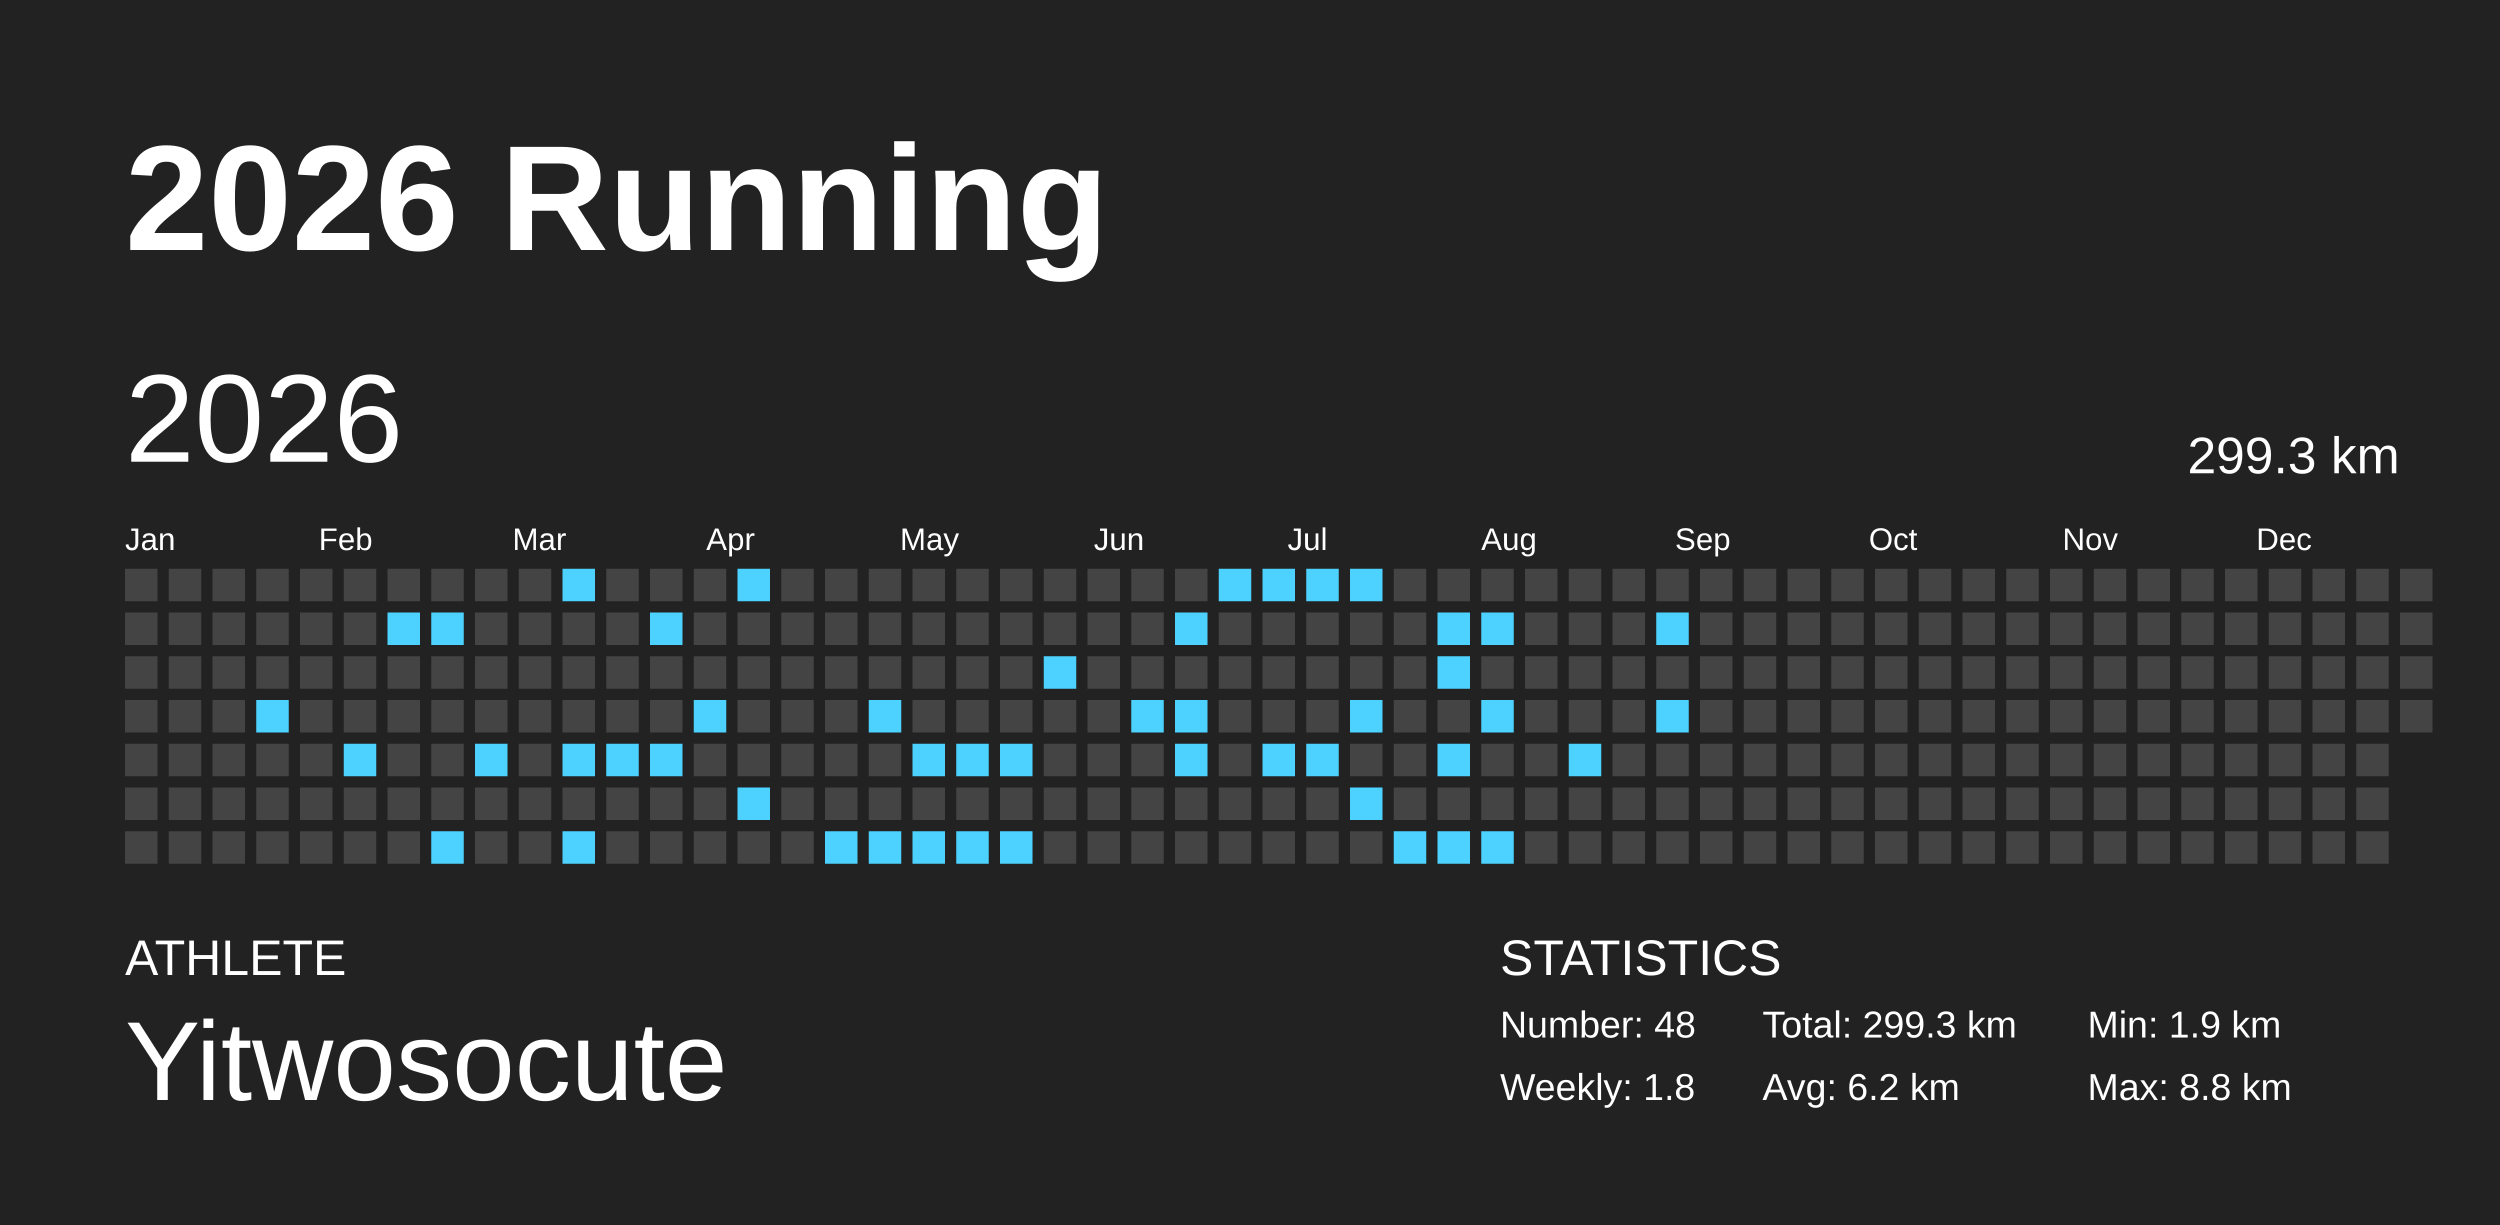
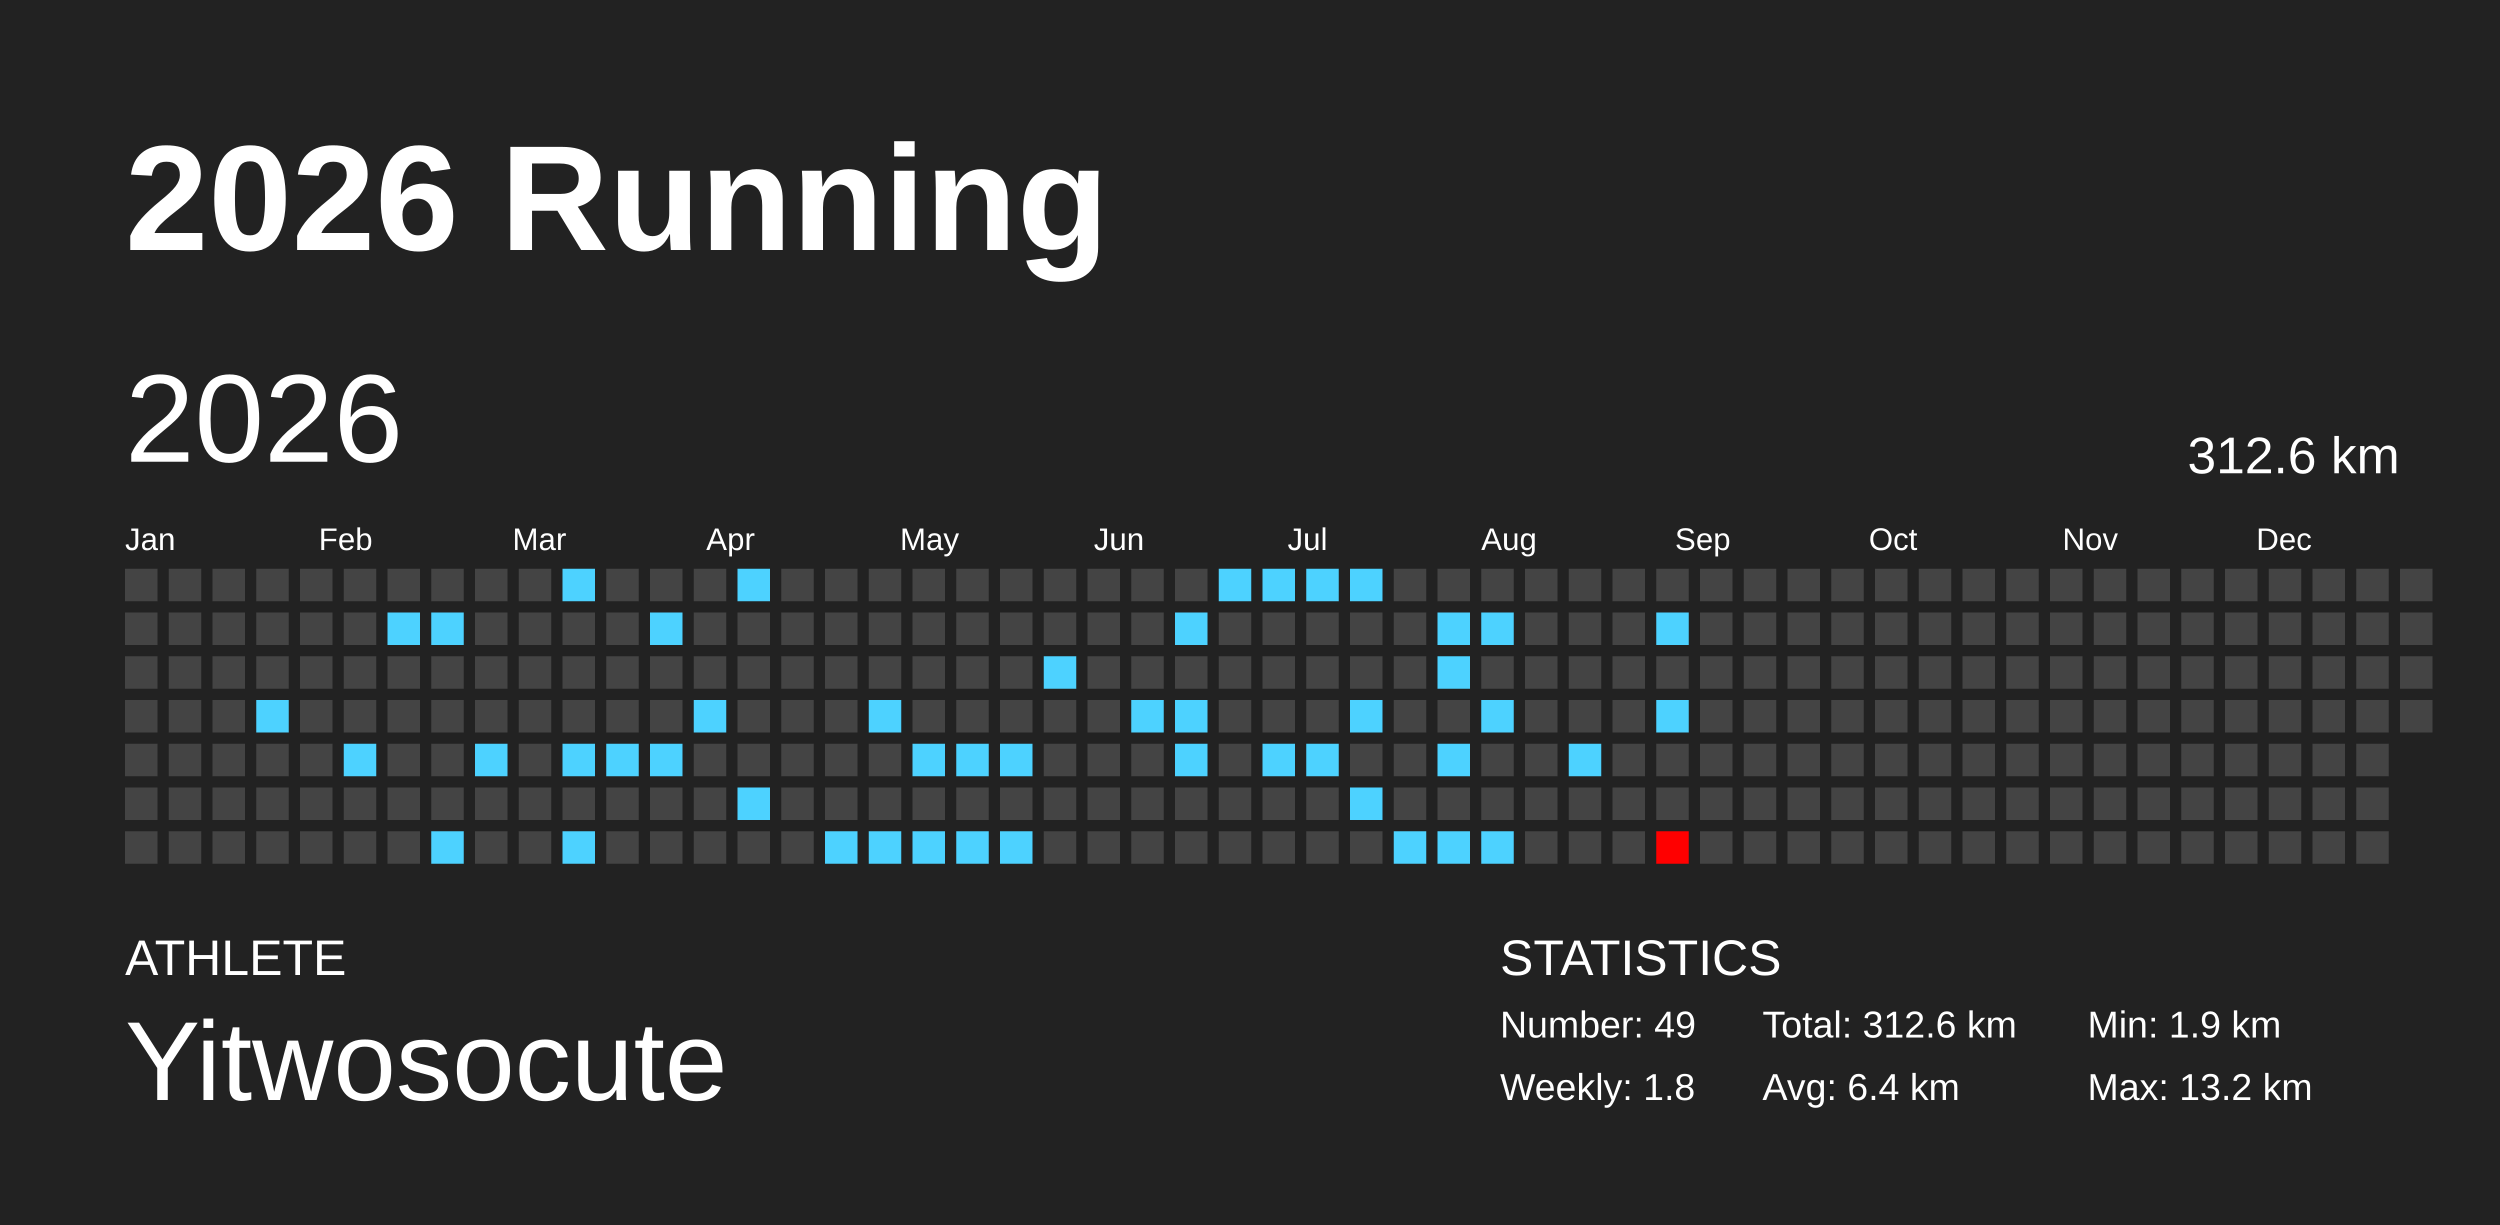
<svg xmlns="http://www.w3.org/2000/svg" baseProfile="full" height="98mm" version="1.1" viewBox="0,0,200,98" width="200mm">
  <defs />
  <rect fill="#222222" height="98" width="200" x="0" y="0" />
  <text fill="#FFFFFF" style="font-size:12px; font-family:Arial; font-weight:bold;" x="10" y="20">2026 Running</text>
  <text fill="#FFFFFF" style="font-size:4px; font-family:Arial" x="10" y="78">ATHLETE</text>
  <text fill="#FFFFFF" style="font-size:9px; font-family:Arial" x="10" y="88">Yitwosocute</text>
  <text fill="#FFFFFF" style="font-size:4px; font-family:Arial" x="120" y="78">STATISTICS</text>
-   <text fill="#FFFFFF" style="font-size:3px; font-family:Arial" x="120" y="83">Number: 48</text>
+   <text fill="#FFFFFF" style="font-size:3px; font-family:Arial" x="120" y="83">Number: 49</text>
  <text fill="#FFFFFF" style="font-size:3px; font-family:Arial" x="120" y="88">Weekly: 1.8</text>
-   <text fill="#FFFFFF" style="font-size:3px; font-family:Arial" x="141" y="83">Total: 299.3 km</text>
-   <text fill="#FFFFFF" style="font-size:3px; font-family:Arial" x="141" y="88">Avg: 6.2 km</text>
+   <text fill="#FFFFFF" style="font-size:3px; font-family:Arial" x="141" y="83">Total: 312.6 km</text>
+   <text fill="#FFFFFF" style="font-size:3px; font-family:Arial" x="141" y="88">Avg: 6.4 km</text>
  <text fill="#FFFFFF" style="font-size:3px; font-family:Arial" x="167" y="83">Min: 1.9 km</text>
-   <text fill="#FFFFFF" style="font-size:3px; font-family:Arial" x="167" y="88">Max: 8.8 km</text>
+   <text fill="#FFFFFF" style="font-size:3px; font-family:Arial" x="167" y="88">Max: 13.2 km</text>
  <text dominant-baseline="hanging" fill="#FFFFFF" style="font-size:10.0px; font-family:Arial;" x="10" y="30">2026</text>
-   <text dominant-baseline="hanging" fill="#FFFFFF" style="font-size:4.125px; font-family:Arial;" x="175" y="35">299.3 km</text>
+   <text dominant-baseline="hanging" fill="#FFFFFF" style="font-size:4.125px; font-family:Arial;" x="175" y="35">312.6 km</text>
  <text fill="#FFFFFF" style="font-size:2.5px; font-family:Arial" x="10.0" y="44">Jan</text>
  <text fill="#FFFFFF" style="font-size:2.5px; font-family:Arial" x="25.5" y="44">Feb</text>
  <text fill="#FFFFFF" style="font-size:2.5px; font-family:Arial" x="41.0" y="44">Mar</text>
  <text fill="#FFFFFF" style="font-size:2.5px; font-family:Arial" x="56.5" y="44">Apr</text>
  <text fill="#FFFFFF" style="font-size:2.5px; font-family:Arial" x="72.0" y="44">May</text>
  <text fill="#FFFFFF" style="font-size:2.5px; font-family:Arial" x="87.5" y="44">Jun</text>
  <text fill="#FFFFFF" style="font-size:2.5px; font-family:Arial" x="103.0" y="44">Jul</text>
  <text fill="#FFFFFF" style="font-size:2.5px; font-family:Arial" x="118.5" y="44">Aug</text>
  <text fill="#FFFFFF" style="font-size:2.5px; font-family:Arial" x="134.0" y="44">Sep</text>
  <text fill="#FFFFFF" style="font-size:2.5px; font-family:Arial" x="149.5" y="44">Oct</text>
  <text fill="#FFFFFF" style="font-size:2.5px; font-family:Arial" x="165.0" y="44">Nov</text>
  <text fill="#FFFFFF" style="font-size:2.5px; font-family:Arial" x="180.5" y="44">Dec</text>
  <rect fill="#444444" height="2.6" width="2.6" x="10.0" y="45.5" />
  <rect fill="#444444" height="2.6" width="2.6" x="10.0" y="49.0" />
  <rect fill="#444444" height="2.6" width="2.6" x="10.0" y="52.5" />
  <rect fill="#444444" height="2.6" width="2.6" x="10.0" y="56.0" />
  <rect fill="#444444" height="2.6" width="2.6" x="10.0" y="59.5" />
  <rect fill="#444444" height="2.6" width="2.6" x="10.0" y="63.0" />
  <rect fill="#444444" height="2.6" width="2.6" x="10.0" y="66.5" />
  <rect fill="#444444" height="2.6" width="2.6" x="13.5" y="45.5" />
  <rect fill="#444444" height="2.6" width="2.6" x="13.5" y="49.0" />
  <rect fill="#444444" height="2.6" width="2.6" x="13.5" y="52.5" />
  <rect fill="#444444" height="2.6" width="2.6" x="13.5" y="56.0" />
  <rect fill="#444444" height="2.6" width="2.6" x="13.5" y="59.5" />
  <rect fill="#444444" height="2.6" width="2.6" x="13.5" y="63.0" />
  <rect fill="#444444" height="2.6" width="2.6" x="13.5" y="66.5" />
  <rect fill="#444444" height="2.6" width="2.6" x="17.0" y="45.5" />
  <rect fill="#444444" height="2.6" width="2.6" x="17.0" y="49.0" />
  <rect fill="#444444" height="2.6" width="2.6" x="17.0" y="52.5" />
  <rect fill="#444444" height="2.6" width="2.6" x="17.0" y="56.0" />
  <rect fill="#444444" height="2.6" width="2.6" x="17.0" y="59.5" />
  <rect fill="#444444" height="2.6" width="2.6" x="17.0" y="63.0" />
  <rect fill="#444444" height="2.6" width="2.6" x="17.0" y="66.5" />
  <rect fill="#444444" height="2.6" width="2.6" x="20.5" y="45.5" />
  <rect fill="#444444" height="2.6" width="2.6" x="20.5" y="49.0" />
  <rect fill="#444444" height="2.6" width="2.6" x="20.5" y="52.5" />
  <rect fill="#4dd2ff" height="2.6" width="2.6" x="20.5" y="56.0" />
  <rect fill="#444444" height="2.6" width="2.6" x="20.5" y="59.5" />
  <rect fill="#444444" height="2.6" width="2.6" x="20.5" y="63.0" />
  <rect fill="#444444" height="2.6" width="2.6" x="20.5" y="66.5" />
  <rect fill="#444444" height="2.6" width="2.6" x="24.0" y="45.5" />
  <rect fill="#444444" height="2.6" width="2.6" x="24.0" y="49.0" />
  <rect fill="#444444" height="2.6" width="2.6" x="24.0" y="52.5" />
  <rect fill="#444444" height="2.6" width="2.6" x="24.0" y="56.0" />
  <rect fill="#444444" height="2.6" width="2.6" x="24.0" y="59.5" />
  <rect fill="#444444" height="2.6" width="2.6" x="24.0" y="63.0" />
  <rect fill="#444444" height="2.6" width="2.6" x="24.0" y="66.5" />
  <rect fill="#444444" height="2.6" width="2.6" x="27.5" y="45.5" />
  <rect fill="#444444" height="2.6" width="2.6" x="27.5" y="49.0" />
  <rect fill="#444444" height="2.6" width="2.6" x="27.5" y="52.5" />
  <rect fill="#444444" height="2.6" width="2.6" x="27.5" y="56.0" />
  <rect fill="#4dd2ff" height="2.6" width="2.6" x="27.5" y="59.5" />
  <rect fill="#444444" height="2.6" width="2.6" x="27.5" y="63.0" />
  <rect fill="#444444" height="2.6" width="2.6" x="27.5" y="66.5" />
  <rect fill="#444444" height="2.6" width="2.6" x="31.0" y="45.5" />
  <rect fill="#4dd2ff" height="2.6" width="2.6" x="31.0" y="49.0" />
  <rect fill="#444444" height="2.6" width="2.6" x="31.0" y="52.5" />
  <rect fill="#444444" height="2.6" width="2.6" x="31.0" y="56.0" />
  <rect fill="#444444" height="2.6" width="2.6" x="31.0" y="59.5" />
  <rect fill="#444444" height="2.6" width="2.6" x="31.0" y="63.0" />
  <rect fill="#444444" height="2.6" width="2.6" x="31.0" y="66.5" />
  <rect fill="#444444" height="2.6" width="2.6" x="34.5" y="45.5" />
  <rect fill="#4dd2ff" height="2.6" width="2.6" x="34.5" y="49.0" />
  <rect fill="#444444" height="2.6" width="2.6" x="34.5" y="52.5" />
  <rect fill="#444444" height="2.6" width="2.6" x="34.5" y="56.0" />
  <rect fill="#444444" height="2.6" width="2.6" x="34.5" y="59.5" />
  <rect fill="#444444" height="2.6" width="2.6" x="34.5" y="63.0" />
  <rect fill="#4dd2ff" height="2.6" width="2.6" x="34.5" y="66.5" />
  <rect fill="#444444" height="2.6" width="2.6" x="38.0" y="45.5" />
  <rect fill="#444444" height="2.6" width="2.6" x="38.0" y="49.0" />
  <rect fill="#444444" height="2.6" width="2.6" x="38.0" y="52.5" />
  <rect fill="#444444" height="2.6" width="2.6" x="38.0" y="56.0" />
  <rect fill="#4dd2ff" height="2.6" width="2.6" x="38.0" y="59.5" />
  <rect fill="#444444" height="2.6" width="2.6" x="38.0" y="63.0" />
  <rect fill="#444444" height="2.6" width="2.6" x="38.0" y="66.5" />
  <rect fill="#444444" height="2.6" width="2.6" x="41.5" y="45.5" />
  <rect fill="#444444" height="2.6" width="2.6" x="41.5" y="49.0" />
  <rect fill="#444444" height="2.6" width="2.6" x="41.5" y="52.5" />
  <rect fill="#444444" height="2.6" width="2.6" x="41.5" y="56.0" />
  <rect fill="#444444" height="2.6" width="2.6" x="41.5" y="59.5" />
  <rect fill="#444444" height="2.6" width="2.6" x="41.5" y="63.0" />
  <rect fill="#444444" height="2.6" width="2.6" x="41.5" y="66.5" />
  <rect fill="#4dd2ff" height="2.6" width="2.6" x="45.0" y="45.5" />
  <rect fill="#444444" height="2.6" width="2.6" x="45.0" y="49.0" />
  <rect fill="#444444" height="2.6" width="2.6" x="45.0" y="52.5" />
  <rect fill="#444444" height="2.6" width="2.6" x="45.0" y="56.0" />
  <rect fill="#4dd2ff" height="2.6" width="2.6" x="45.0" y="59.5" />
  <rect fill="#444444" height="2.6" width="2.6" x="45.0" y="63.0" />
  <rect fill="#4dd2ff" height="2.6" width="2.6" x="45.0" y="66.5" />
  <rect fill="#444444" height="2.6" width="2.6" x="48.5" y="45.5" />
  <rect fill="#444444" height="2.6" width="2.6" x="48.5" y="49.0" />
  <rect fill="#444444" height="2.6" width="2.6" x="48.5" y="52.5" />
  <rect fill="#444444" height="2.6" width="2.6" x="48.5" y="56.0" />
  <rect fill="#4dd2ff" height="2.6" width="2.6" x="48.5" y="59.5" />
  <rect fill="#444444" height="2.6" width="2.6" x="48.5" y="63.0" />
  <rect fill="#444444" height="2.6" width="2.6" x="48.5" y="66.5" />
  <rect fill="#444444" height="2.6" width="2.6" x="52.0" y="45.5" />
  <rect fill="#4dd2ff" height="2.6" width="2.6" x="52.0" y="49.0" />
  <rect fill="#444444" height="2.6" width="2.6" x="52.0" y="52.5" />
  <rect fill="#444444" height="2.6" width="2.6" x="52.0" y="56.0" />
  <rect fill="#4dd2ff" height="2.6" width="2.6" x="52.0" y="59.5" />
  <rect fill="#444444" height="2.6" width="2.6" x="52.0" y="63.0" />
  <rect fill="#444444" height="2.6" width="2.6" x="52.0" y="66.5" />
  <rect fill="#444444" height="2.6" width="2.6" x="55.5" y="45.5" />
  <rect fill="#444444" height="2.6" width="2.6" x="55.5" y="49.0" />
  <rect fill="#444444" height="2.6" width="2.6" x="55.5" y="52.5" />
  <rect fill="#4dd2ff" height="2.6" width="2.6" x="55.5" y="56.0" />
  <rect fill="#444444" height="2.6" width="2.6" x="55.5" y="59.5" />
  <rect fill="#444444" height="2.6" width="2.6" x="55.5" y="63.0" />
  <rect fill="#444444" height="2.6" width="2.6" x="55.5" y="66.5" />
  <rect fill="#4dd2ff" height="2.6" width="2.6" x="59.0" y="45.5" />
  <rect fill="#444444" height="2.6" width="2.6" x="59.0" y="49.0" />
  <rect fill="#444444" height="2.6" width="2.6" x="59.0" y="52.5" />
  <rect fill="#444444" height="2.6" width="2.6" x="59.0" y="56.0" />
  <rect fill="#444444" height="2.6" width="2.6" x="59.0" y="59.5" />
  <rect fill="#4dd2ff" height="2.6" width="2.6" x="59.0" y="63.0" />
  <rect fill="#444444" height="2.6" width="2.6" x="59.0" y="66.5" />
  <rect fill="#444444" height="2.6" width="2.6" x="62.5" y="45.5" />
  <rect fill="#444444" height="2.6" width="2.6" x="62.5" y="49.0" />
  <rect fill="#444444" height="2.6" width="2.6" x="62.5" y="52.5" />
  <rect fill="#444444" height="2.6" width="2.6" x="62.5" y="56.0" />
  <rect fill="#444444" height="2.6" width="2.6" x="62.5" y="59.5" />
  <rect fill="#444444" height="2.6" width="2.6" x="62.5" y="63.0" />
  <rect fill="#444444" height="2.6" width="2.6" x="62.5" y="66.5" />
  <rect fill="#444444" height="2.6" width="2.6" x="66.0" y="45.5" />
  <rect fill="#444444" height="2.6" width="2.6" x="66.0" y="49.0" />
  <rect fill="#444444" height="2.6" width="2.6" x="66.0" y="52.5" />
  <rect fill="#444444" height="2.6" width="2.6" x="66.0" y="56.0" />
  <rect fill="#444444" height="2.6" width="2.6" x="66.0" y="59.5" />
  <rect fill="#444444" height="2.6" width="2.6" x="66.0" y="63.0" />
  <rect fill="#4dd2ff" height="2.6" width="2.6" x="66.0" y="66.5" />
  <rect fill="#444444" height="2.6" width="2.6" x="69.5" y="45.5" />
  <rect fill="#444444" height="2.6" width="2.6" x="69.5" y="49.0" />
  <rect fill="#444444" height="2.6" width="2.6" x="69.5" y="52.5" />
  <rect fill="#4dd2ff" height="2.6" width="2.6" x="69.5" y="56.0" />
  <rect fill="#444444" height="2.6" width="2.6" x="69.5" y="59.5" />
  <rect fill="#444444" height="2.6" width="2.6" x="69.5" y="63.0" />
  <rect fill="#4dd2ff" height="2.6" width="2.6" x="69.5" y="66.5" />
  <rect fill="#444444" height="2.6" width="2.6" x="73.0" y="45.5" />
  <rect fill="#444444" height="2.6" width="2.6" x="73.0" y="49.0" />
  <rect fill="#444444" height="2.6" width="2.6" x="73.0" y="52.5" />
  <rect fill="#444444" height="2.6" width="2.6" x="73.0" y="56.0" />
  <rect fill="#4dd2ff" height="2.6" width="2.6" x="73.0" y="59.5" />
  <rect fill="#444444" height="2.6" width="2.6" x="73.0" y="63.0" />
  <rect fill="#4dd2ff" height="2.6" width="2.6" x="73.0" y="66.5" />
  <rect fill="#444444" height="2.6" width="2.6" x="76.5" y="45.5" />
  <rect fill="#444444" height="2.6" width="2.6" x="76.5" y="49.0" />
  <rect fill="#444444" height="2.6" width="2.6" x="76.5" y="52.5" />
  <rect fill="#444444" height="2.6" width="2.6" x="76.5" y="56.0" />
  <rect fill="#4dd2ff" height="2.6" width="2.6" x="76.5" y="59.5" />
  <rect fill="#444444" height="2.6" width="2.6" x="76.5" y="63.0" />
  <rect fill="#4dd2ff" height="2.6" width="2.6" x="76.5" y="66.5" />
  <rect fill="#444444" height="2.6" width="2.6" x="80.0" y="45.5" />
  <rect fill="#444444" height="2.6" width="2.6" x="80.0" y="49.0" />
  <rect fill="#444444" height="2.6" width="2.6" x="80.0" y="52.5" />
  <rect fill="#444444" height="2.6" width="2.6" x="80.0" y="56.0" />
  <rect fill="#4dd2ff" height="2.6" width="2.6" x="80.0" y="59.5" />
  <rect fill="#444444" height="2.6" width="2.6" x="80.0" y="63.0" />
  <rect fill="#4dd2ff" height="2.6" width="2.6" x="80.0" y="66.5" />
  <rect fill="#444444" height="2.6" width="2.6" x="83.5" y="45.5" />
  <rect fill="#444444" height="2.6" width="2.6" x="83.5" y="49.0" />
  <rect fill="#4dd2ff" height="2.6" width="2.6" x="83.5" y="52.5" />
  <rect fill="#444444" height="2.6" width="2.6" x="83.5" y="56.0" />
  <rect fill="#444444" height="2.6" width="2.6" x="83.5" y="59.5" />
  <rect fill="#444444" height="2.6" width="2.6" x="83.5" y="63.0" />
  <rect fill="#444444" height="2.6" width="2.6" x="83.5" y="66.5" />
  <rect fill="#444444" height="2.6" width="2.6" x="87.0" y="45.5" />
  <rect fill="#444444" height="2.6" width="2.6" x="87.0" y="49.0" />
  <rect fill="#444444" height="2.6" width="2.6" x="87.0" y="52.5" />
  <rect fill="#444444" height="2.6" width="2.6" x="87.0" y="56.0" />
  <rect fill="#444444" height="2.6" width="2.6" x="87.0" y="59.5" />
  <rect fill="#444444" height="2.6" width="2.6" x="87.0" y="63.0" />
  <rect fill="#444444" height="2.6" width="2.6" x="87.0" y="66.5" />
  <rect fill="#444444" height="2.6" width="2.6" x="90.5" y="45.5" />
  <rect fill="#444444" height="2.6" width="2.6" x="90.5" y="49.0" />
  <rect fill="#444444" height="2.6" width="2.6" x="90.5" y="52.5" />
  <rect fill="#4dd2ff" height="2.6" width="2.6" x="90.5" y="56.0" />
  <rect fill="#444444" height="2.6" width="2.6" x="90.5" y="59.5" />
  <rect fill="#444444" height="2.6" width="2.6" x="90.5" y="63.0" />
  <rect fill="#444444" height="2.6" width="2.6" x="90.5" y="66.5" />
  <rect fill="#444444" height="2.6" width="2.6" x="94.0" y="45.5" />
  <rect fill="#4dd2ff" height="2.6" width="2.6" x="94.0" y="49.0" />
  <rect fill="#444444" height="2.6" width="2.6" x="94.0" y="52.5" />
  <rect fill="#4dd2ff" height="2.6" width="2.6" x="94.0" y="56.0" />
  <rect fill="#4dd2ff" height="2.6" width="2.6" x="94.0" y="59.5" />
  <rect fill="#444444" height="2.6" width="2.6" x="94.0" y="63.0" />
  <rect fill="#444444" height="2.6" width="2.6" x="94.0" y="66.5" />
  <rect fill="#4dd2ff" height="2.6" width="2.6" x="97.5" y="45.5" />
  <rect fill="#444444" height="2.6" width="2.6" x="97.5" y="49.0" />
  <rect fill="#444444" height="2.6" width="2.6" x="97.5" y="52.5" />
  <rect fill="#444444" height="2.6" width="2.6" x="97.5" y="56.0" />
  <rect fill="#444444" height="2.6" width="2.6" x="97.5" y="59.5" />
  <rect fill="#444444" height="2.6" width="2.6" x="97.5" y="63.0" />
  <rect fill="#444444" height="2.6" width="2.6" x="97.5" y="66.5" />
  <rect fill="#4dd2ff" height="2.6" width="2.6" x="101.0" y="45.5" />
  <rect fill="#444444" height="2.6" width="2.6" x="101.0" y="49.0" />
  <rect fill="#444444" height="2.6" width="2.6" x="101.0" y="52.5" />
  <rect fill="#444444" height="2.6" width="2.6" x="101.0" y="56.0" />
  <rect fill="#4dd2ff" height="2.6" width="2.6" x="101.0" y="59.5" />
  <rect fill="#444444" height="2.6" width="2.6" x="101.0" y="63.0" />
  <rect fill="#444444" height="2.6" width="2.6" x="101.0" y="66.5" />
  <rect fill="#4dd2ff" height="2.6" width="2.6" x="104.5" y="45.5" />
  <rect fill="#444444" height="2.6" width="2.6" x="104.5" y="49.0" />
  <rect fill="#444444" height="2.6" width="2.6" x="104.5" y="52.5" />
  <rect fill="#444444" height="2.6" width="2.6" x="104.5" y="56.0" />
  <rect fill="#4dd2ff" height="2.6" width="2.6" x="104.5" y="59.5" />
  <rect fill="#444444" height="2.6" width="2.6" x="104.5" y="63.0" />
  <rect fill="#444444" height="2.6" width="2.6" x="104.5" y="66.5" />
  <rect fill="#4dd2ff" height="2.6" width="2.6" x="108.0" y="45.5" />
  <rect fill="#444444" height="2.6" width="2.6" x="108.0" y="49.0" />
  <rect fill="#444444" height="2.6" width="2.6" x="108.0" y="52.5" />
  <rect fill="#4dd2ff" height="2.6" width="2.6" x="108.0" y="56.0" />
  <rect fill="#444444" height="2.6" width="2.6" x="108.0" y="59.5" />
  <rect fill="#4dd2ff" height="2.6" width="2.6" x="108.0" y="63.0" />
  <rect fill="#444444" height="2.6" width="2.6" x="108.0" y="66.5" />
  <rect fill="#444444" height="2.6" width="2.6" x="111.5" y="45.5" />
  <rect fill="#444444" height="2.6" width="2.6" x="111.5" y="49.0" />
  <rect fill="#444444" height="2.6" width="2.6" x="111.5" y="52.5" />
  <rect fill="#444444" height="2.6" width="2.6" x="111.5" y="56.0" />
  <rect fill="#444444" height="2.6" width="2.6" x="111.5" y="59.5" />
  <rect fill="#444444" height="2.6" width="2.6" x="111.5" y="63.0" />
  <rect fill="#4dd2ff" height="2.6" width="2.6" x="111.5" y="66.5" />
  <rect fill="#444444" height="2.6" width="2.6" x="115.0" y="45.5" />
  <rect fill="#4dd2ff" height="2.6" width="2.6" x="115.0" y="49.0" />
  <rect fill="#4dd2ff" height="2.6" width="2.6" x="115.0" y="52.5" />
  <rect fill="#444444" height="2.6" width="2.6" x="115.0" y="56.0" />
  <rect fill="#4dd2ff" height="2.6" width="2.6" x="115.0" y="59.5" />
  <rect fill="#444444" height="2.6" width="2.6" x="115.0" y="63.0" />
  <rect fill="#4dd2ff" height="2.6" width="2.6" x="115.0" y="66.5" />
  <rect fill="#444444" height="2.6" width="2.6" x="118.5" y="45.5" />
  <rect fill="#4dd2ff" height="2.6" width="2.6" x="118.5" y="49.0" />
  <rect fill="#444444" height="2.6" width="2.6" x="118.5" y="52.5" />
  <rect fill="#4dd2ff" height="2.6" width="2.6" x="118.5" y="56.0" />
  <rect fill="#444444" height="2.6" width="2.6" x="118.5" y="59.5" />
  <rect fill="#444444" height="2.6" width="2.6" x="118.5" y="63.0" />
  <rect fill="#4dd2ff" height="2.6" width="2.6" x="118.5" y="66.5" />
  <rect fill="#444444" height="2.6" width="2.6" x="122.0" y="45.5" />
  <rect fill="#444444" height="2.6" width="2.6" x="122.0" y="49.0" />
  <rect fill="#444444" height="2.6" width="2.6" x="122.0" y="52.5" />
  <rect fill="#444444" height="2.6" width="2.6" x="122.0" y="56.0" />
  <rect fill="#444444" height="2.6" width="2.6" x="122.0" y="59.5" />
  <rect fill="#444444" height="2.6" width="2.6" x="122.0" y="63.0" />
  <rect fill="#444444" height="2.6" width="2.6" x="122.0" y="66.5" />
  <rect fill="#444444" height="2.6" width="2.6" x="125.5" y="45.5" />
  <rect fill="#444444" height="2.6" width="2.6" x="125.5" y="49.0" />
  <rect fill="#444444" height="2.6" width="2.6" x="125.5" y="52.5" />
  <rect fill="#444444" height="2.6" width="2.6" x="125.5" y="56.0" />
  <rect fill="#4dd2ff" height="2.6" width="2.6" x="125.5" y="59.5" />
  <rect fill="#444444" height="2.6" width="2.6" x="125.5" y="63.0" />
  <rect fill="#444444" height="2.6" width="2.6" x="125.5" y="66.5" />
  <rect fill="#444444" height="2.6" width="2.6" x="129.0" y="45.5" />
  <rect fill="#444444" height="2.6" width="2.6" x="129.0" y="49.0" />
  <rect fill="#444444" height="2.6" width="2.6" x="129.0" y="52.5" />
  <rect fill="#444444" height="2.6" width="2.6" x="129.0" y="56.0" />
  <rect fill="#444444" height="2.6" width="2.6" x="129.0" y="59.5" />
  <rect fill="#444444" height="2.6" width="2.6" x="129.0" y="63.0" />
  <rect fill="#444444" height="2.6" width="2.6" x="129.0" y="66.5" />
  <rect fill="#444444" height="2.6" width="2.6" x="132.5" y="45.5" />
  <rect fill="#4dd2ff" height="2.6" width="2.6" x="132.5" y="49.0" />
  <rect fill="#444444" height="2.6" width="2.6" x="132.5" y="52.5" />
  <rect fill="#4dd2ff" height="2.6" width="2.6" x="132.5" y="56.0" />
  <rect fill="#444444" height="2.6" width="2.6" x="132.5" y="59.5" />
  <rect fill="#444444" height="2.6" width="2.6" x="132.5" y="63.0" />
-   <rect fill="#444444" height="2.6" width="2.6" x="132.5" y="66.5" />
+   <rect fill="#ff0000" height="2.6" width="2.6" x="132.5" y="66.5" />
  <rect fill="#444444" height="2.6" width="2.6" x="136.0" y="45.5" />
  <rect fill="#444444" height="2.6" width="2.6" x="136.0" y="49.0" />
  <rect fill="#444444" height="2.6" width="2.6" x="136.0" y="52.5" />
  <rect fill="#444444" height="2.6" width="2.6" x="136.0" y="56.0" />
  <rect fill="#444444" height="2.6" width="2.6" x="136.0" y="59.5" />
  <rect fill="#444444" height="2.6" width="2.6" x="136.0" y="63.0" />
  <rect fill="#444444" height="2.6" width="2.6" x="136.0" y="66.5" />
  <rect fill="#444444" height="2.6" width="2.6" x="139.5" y="45.5" />
  <rect fill="#444444" height="2.6" width="2.6" x="139.5" y="49.0" />
  <rect fill="#444444" height="2.6" width="2.6" x="139.5" y="52.5" />
  <rect fill="#444444" height="2.6" width="2.6" x="139.5" y="56.0" />
  <rect fill="#444444" height="2.6" width="2.6" x="139.5" y="59.5" />
  <rect fill="#444444" height="2.6" width="2.6" x="139.5" y="63.0" />
  <rect fill="#444444" height="2.6" width="2.6" x="139.5" y="66.5" />
  <rect fill="#444444" height="2.6" width="2.6" x="143.0" y="45.5" />
  <rect fill="#444444" height="2.6" width="2.6" x="143.0" y="49.0" />
  <rect fill="#444444" height="2.6" width="2.6" x="143.0" y="52.5" />
  <rect fill="#444444" height="2.6" width="2.6" x="143.0" y="56.0" />
  <rect fill="#444444" height="2.6" width="2.6" x="143.0" y="59.5" />
  <rect fill="#444444" height="2.6" width="2.6" x="143.0" y="63.0" />
  <rect fill="#444444" height="2.6" width="2.6" x="143.0" y="66.5" />
  <rect fill="#444444" height="2.6" width="2.6" x="146.5" y="45.5" />
  <rect fill="#444444" height="2.6" width="2.6" x="146.5" y="49.0" />
  <rect fill="#444444" height="2.6" width="2.6" x="146.5" y="52.5" />
  <rect fill="#444444" height="2.6" width="2.6" x="146.5" y="56.0" />
  <rect fill="#444444" height="2.6" width="2.6" x="146.5" y="59.5" />
  <rect fill="#444444" height="2.6" width="2.6" x="146.5" y="63.0" />
  <rect fill="#444444" height="2.6" width="2.6" x="146.5" y="66.5" />
  <rect fill="#444444" height="2.6" width="2.6" x="150.0" y="45.5" />
  <rect fill="#444444" height="2.6" width="2.6" x="150.0" y="49.0" />
  <rect fill="#444444" height="2.6" width="2.6" x="150.0" y="52.5" />
  <rect fill="#444444" height="2.6" width="2.6" x="150.0" y="56.0" />
  <rect fill="#444444" height="2.6" width="2.6" x="150.0" y="59.5" />
  <rect fill="#444444" height="2.6" width="2.6" x="150.0" y="63.0" />
  <rect fill="#444444" height="2.6" width="2.6" x="150.0" y="66.5" />
  <rect fill="#444444" height="2.6" width="2.6" x="153.5" y="45.5" />
  <rect fill="#444444" height="2.6" width="2.6" x="153.5" y="49.0" />
  <rect fill="#444444" height="2.6" width="2.6" x="153.5" y="52.5" />
  <rect fill="#444444" height="2.6" width="2.6" x="153.5" y="56.0" />
  <rect fill="#444444" height="2.6" width="2.6" x="153.5" y="59.5" />
  <rect fill="#444444" height="2.6" width="2.6" x="153.5" y="63.0" />
  <rect fill="#444444" height="2.6" width="2.6" x="153.5" y="66.5" />
  <rect fill="#444444" height="2.6" width="2.6" x="157.0" y="45.5" />
  <rect fill="#444444" height="2.6" width="2.6" x="157.0" y="49.0" />
  <rect fill="#444444" height="2.6" width="2.6" x="157.0" y="52.5" />
  <rect fill="#444444" height="2.6" width="2.6" x="157.0" y="56.0" />
  <rect fill="#444444" height="2.6" width="2.6" x="157.0" y="59.5" />
  <rect fill="#444444" height="2.6" width="2.6" x="157.0" y="63.0" />
  <rect fill="#444444" height="2.6" width="2.6" x="157.0" y="66.5" />
  <rect fill="#444444" height="2.6" width="2.6" x="160.5" y="45.5" />
  <rect fill="#444444" height="2.6" width="2.6" x="160.5" y="49.0" />
  <rect fill="#444444" height="2.6" width="2.6" x="160.5" y="52.5" />
  <rect fill="#444444" height="2.6" width="2.6" x="160.5" y="56.0" />
  <rect fill="#444444" height="2.6" width="2.6" x="160.5" y="59.5" />
  <rect fill="#444444" height="2.6" width="2.6" x="160.5" y="63.0" />
  <rect fill="#444444" height="2.6" width="2.6" x="160.5" y="66.5" />
  <rect fill="#444444" height="2.6" width="2.6" x="164.0" y="45.5" />
  <rect fill="#444444" height="2.6" width="2.6" x="164.0" y="49.0" />
  <rect fill="#444444" height="2.6" width="2.6" x="164.0" y="52.5" />
  <rect fill="#444444" height="2.6" width="2.6" x="164.0" y="56.0" />
  <rect fill="#444444" height="2.6" width="2.6" x="164.0" y="59.5" />
  <rect fill="#444444" height="2.6" width="2.6" x="164.0" y="63.0" />
  <rect fill="#444444" height="2.6" width="2.6" x="164.0" y="66.5" />
  <rect fill="#444444" height="2.6" width="2.6" x="167.5" y="45.5" />
  <rect fill="#444444" height="2.6" width="2.6" x="167.5" y="49.0" />
  <rect fill="#444444" height="2.6" width="2.6" x="167.5" y="52.5" />
  <rect fill="#444444" height="2.6" width="2.6" x="167.5" y="56.0" />
  <rect fill="#444444" height="2.6" width="2.6" x="167.5" y="59.5" />
  <rect fill="#444444" height="2.6" width="2.6" x="167.5" y="63.0" />
  <rect fill="#444444" height="2.6" width="2.6" x="167.5" y="66.5" />
  <rect fill="#444444" height="2.6" width="2.6" x="171.0" y="45.5" />
  <rect fill="#444444" height="2.6" width="2.6" x="171.0" y="49.0" />
  <rect fill="#444444" height="2.6" width="2.6" x="171.0" y="52.5" />
  <rect fill="#444444" height="2.6" width="2.6" x="171.0" y="56.0" />
  <rect fill="#444444" height="2.6" width="2.6" x="171.0" y="59.5" />
  <rect fill="#444444" height="2.6" width="2.6" x="171.0" y="63.0" />
  <rect fill="#444444" height="2.6" width="2.6" x="171.0" y="66.5" />
  <rect fill="#444444" height="2.6" width="2.6" x="174.5" y="45.5" />
  <rect fill="#444444" height="2.6" width="2.6" x="174.5" y="49.0" />
  <rect fill="#444444" height="2.6" width="2.6" x="174.5" y="52.5" />
  <rect fill="#444444" height="2.6" width="2.6" x="174.5" y="56.0" />
  <rect fill="#444444" height="2.6" width="2.6" x="174.5" y="59.5" />
  <rect fill="#444444" height="2.6" width="2.6" x="174.5" y="63.0" />
  <rect fill="#444444" height="2.6" width="2.6" x="174.5" y="66.5" />
  <rect fill="#444444" height="2.6" width="2.6" x="178.0" y="45.5" />
  <rect fill="#444444" height="2.6" width="2.6" x="178.0" y="49.0" />
  <rect fill="#444444" height="2.6" width="2.6" x="178.0" y="52.5" />
  <rect fill="#444444" height="2.6" width="2.6" x="178.0" y="56.0" />
  <rect fill="#444444" height="2.6" width="2.6" x="178.0" y="59.5" />
  <rect fill="#444444" height="2.6" width="2.6" x="178.0" y="63.0" />
  <rect fill="#444444" height="2.6" width="2.6" x="178.0" y="66.5" />
  <rect fill="#444444" height="2.6" width="2.6" x="181.5" y="45.5" />
  <rect fill="#444444" height="2.6" width="2.6" x="181.5" y="49.0" />
  <rect fill="#444444" height="2.6" width="2.6" x="181.5" y="52.5" />
  <rect fill="#444444" height="2.6" width="2.6" x="181.5" y="56.0" />
  <rect fill="#444444" height="2.6" width="2.6" x="181.5" y="59.5" />
  <rect fill="#444444" height="2.6" width="2.6" x="181.5" y="63.0" />
  <rect fill="#444444" height="2.6" width="2.6" x="181.5" y="66.5" />
  <rect fill="#444444" height="2.6" width="2.6" x="185.0" y="45.5" />
  <rect fill="#444444" height="2.6" width="2.6" x="185.0" y="49.0" />
  <rect fill="#444444" height="2.6" width="2.6" x="185.0" y="52.5" />
  <rect fill="#444444" height="2.6" width="2.6" x="185.0" y="56.0" />
  <rect fill="#444444" height="2.6" width="2.6" x="185.0" y="59.5" />
  <rect fill="#444444" height="2.6" width="2.6" x="185.0" y="63.0" />
  <rect fill="#444444" height="2.6" width="2.6" x="185.0" y="66.5" />
  <rect fill="#444444" height="2.6" width="2.6" x="188.5" y="45.5" />
  <rect fill="#444444" height="2.6" width="2.6" x="188.5" y="49.0" />
  <rect fill="#444444" height="2.6" width="2.6" x="188.5" y="52.5" />
  <rect fill="#444444" height="2.6" width="2.6" x="188.5" y="56.0" />
  <rect fill="#444444" height="2.6" width="2.6" x="188.5" y="59.5" />
  <rect fill="#444444" height="2.6" width="2.6" x="188.5" y="63.0" />
  <rect fill="#444444" height="2.6" width="2.6" x="188.5" y="66.5" />
  <rect fill="#444444" height="2.6" width="2.6" x="192.0" y="45.5" />
  <rect fill="#444444" height="2.6" width="2.6" x="192.0" y="49.0" />
  <rect fill="#444444" height="2.6" width="2.6" x="192.0" y="52.5" />
  <rect fill="#444444" height="2.6" width="2.6" x="192.0" y="56.0" />
</svg>
